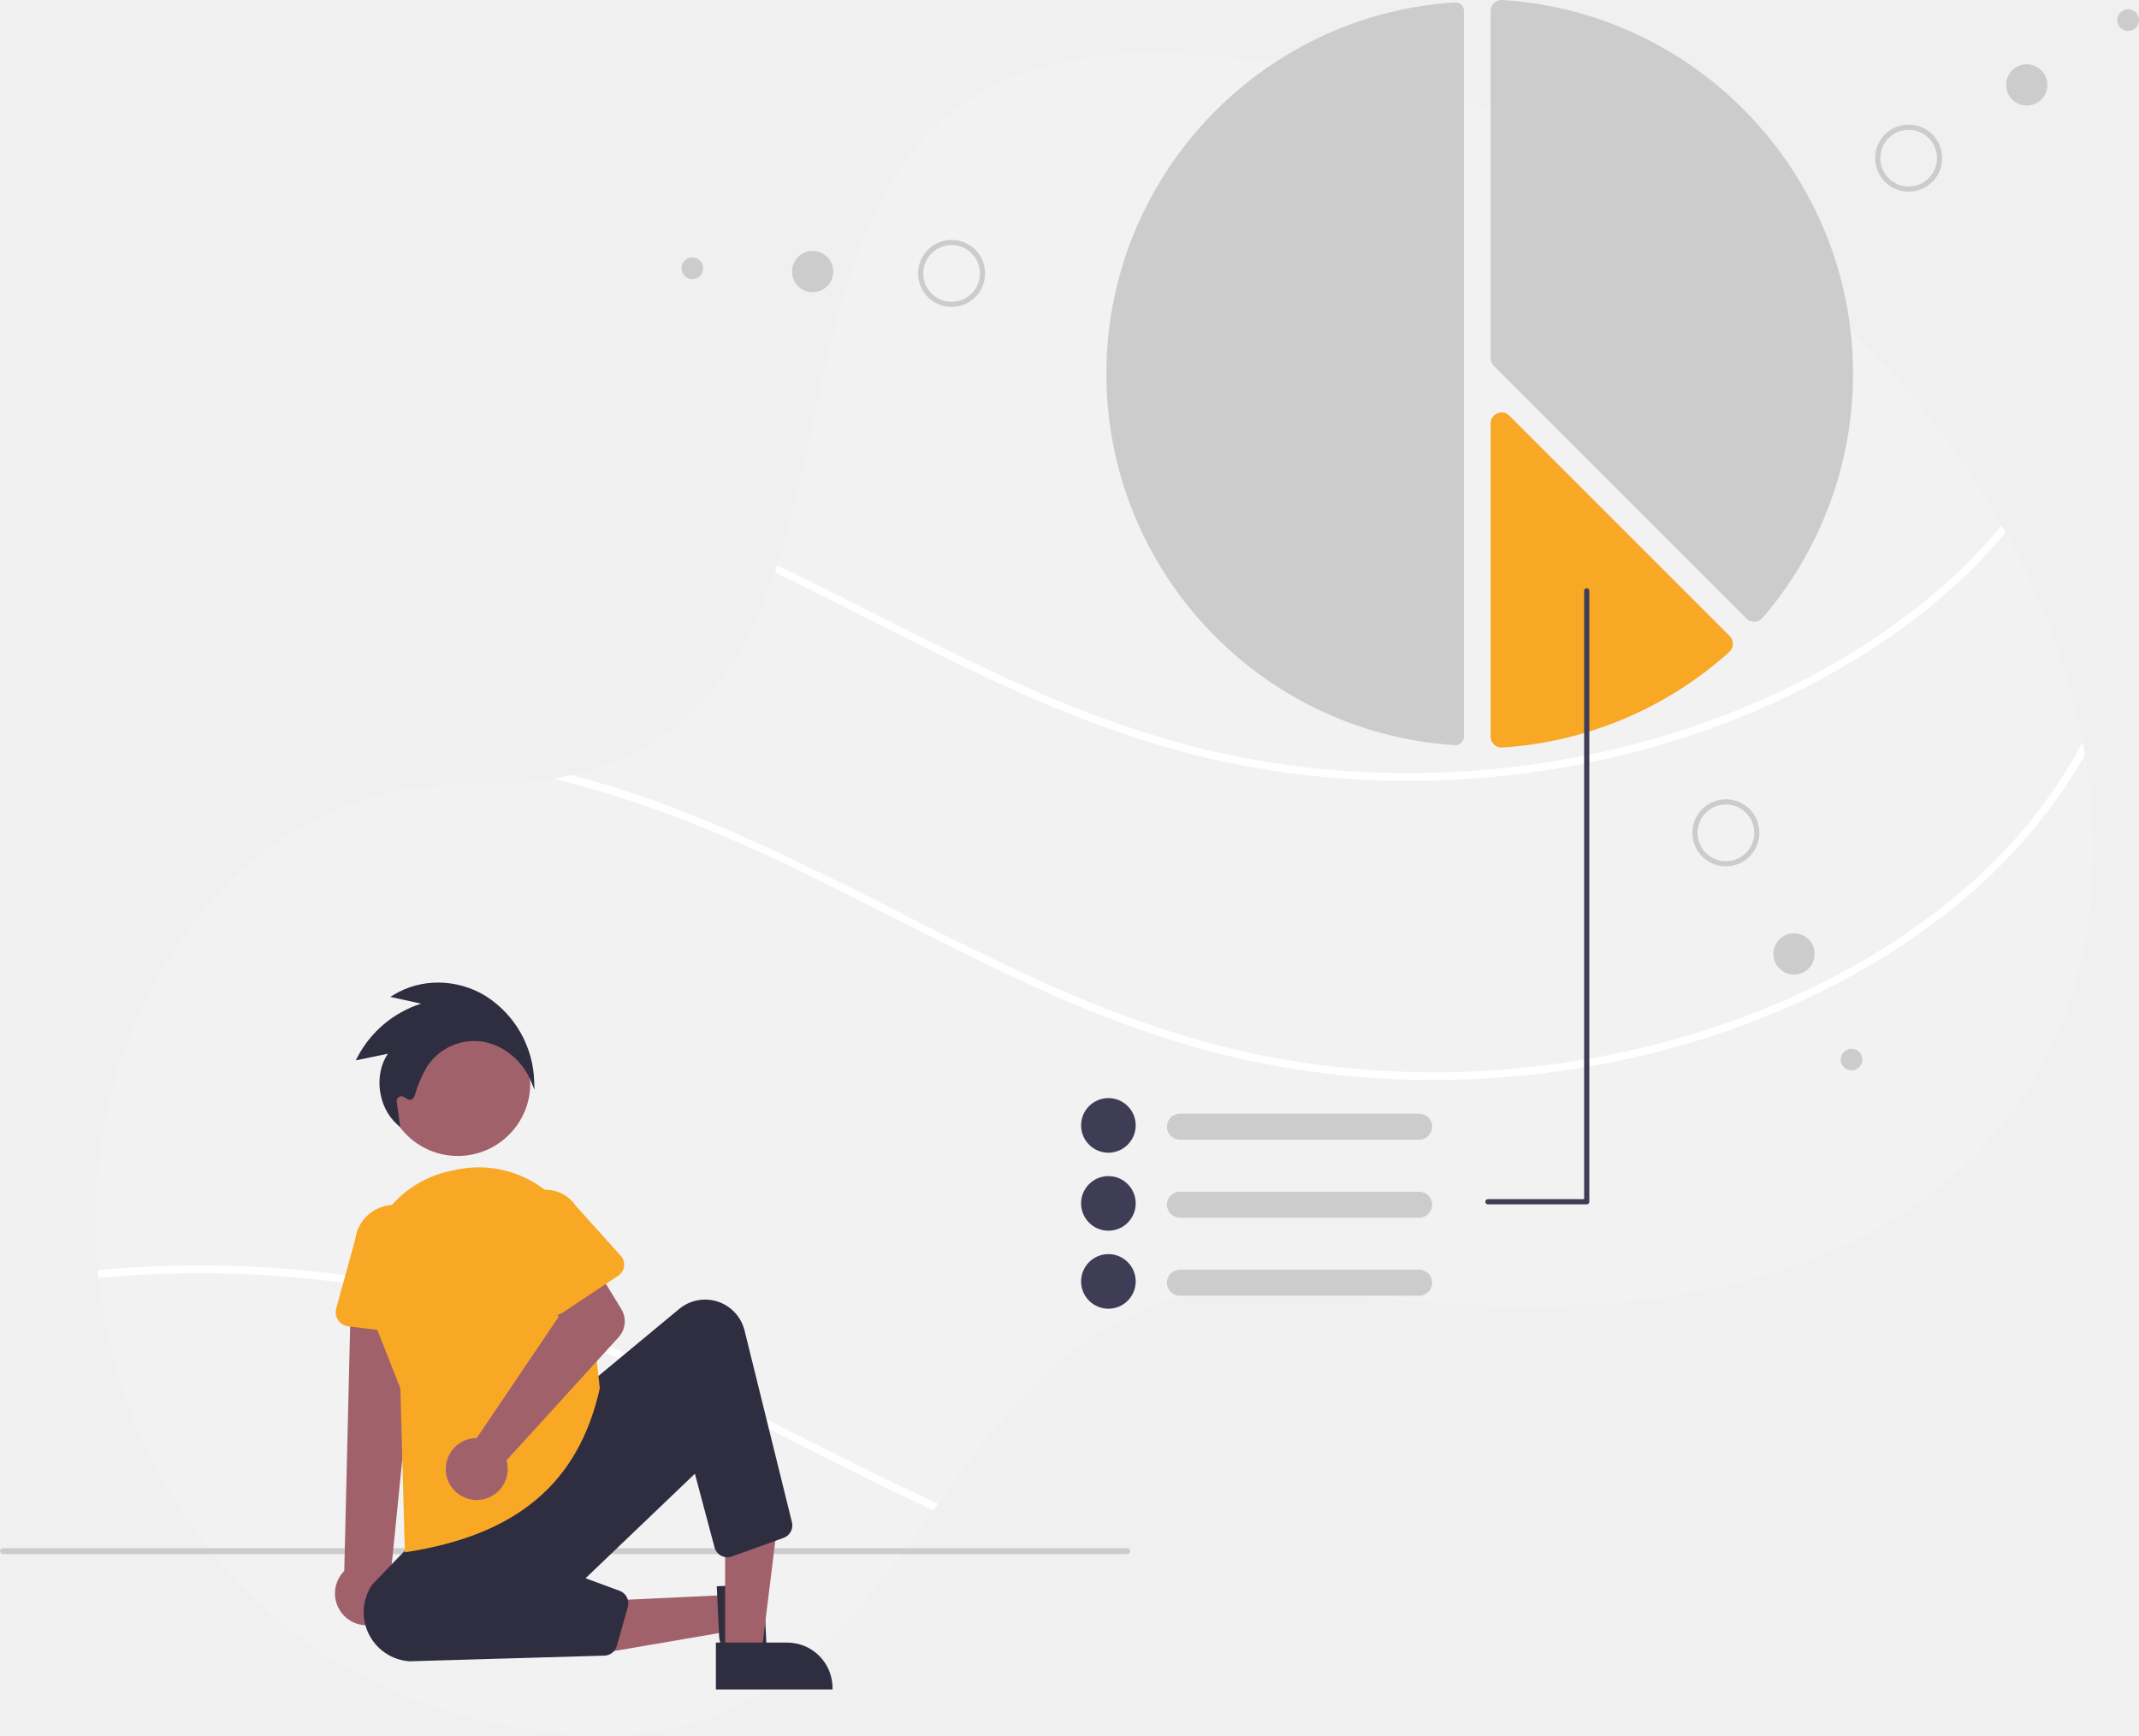
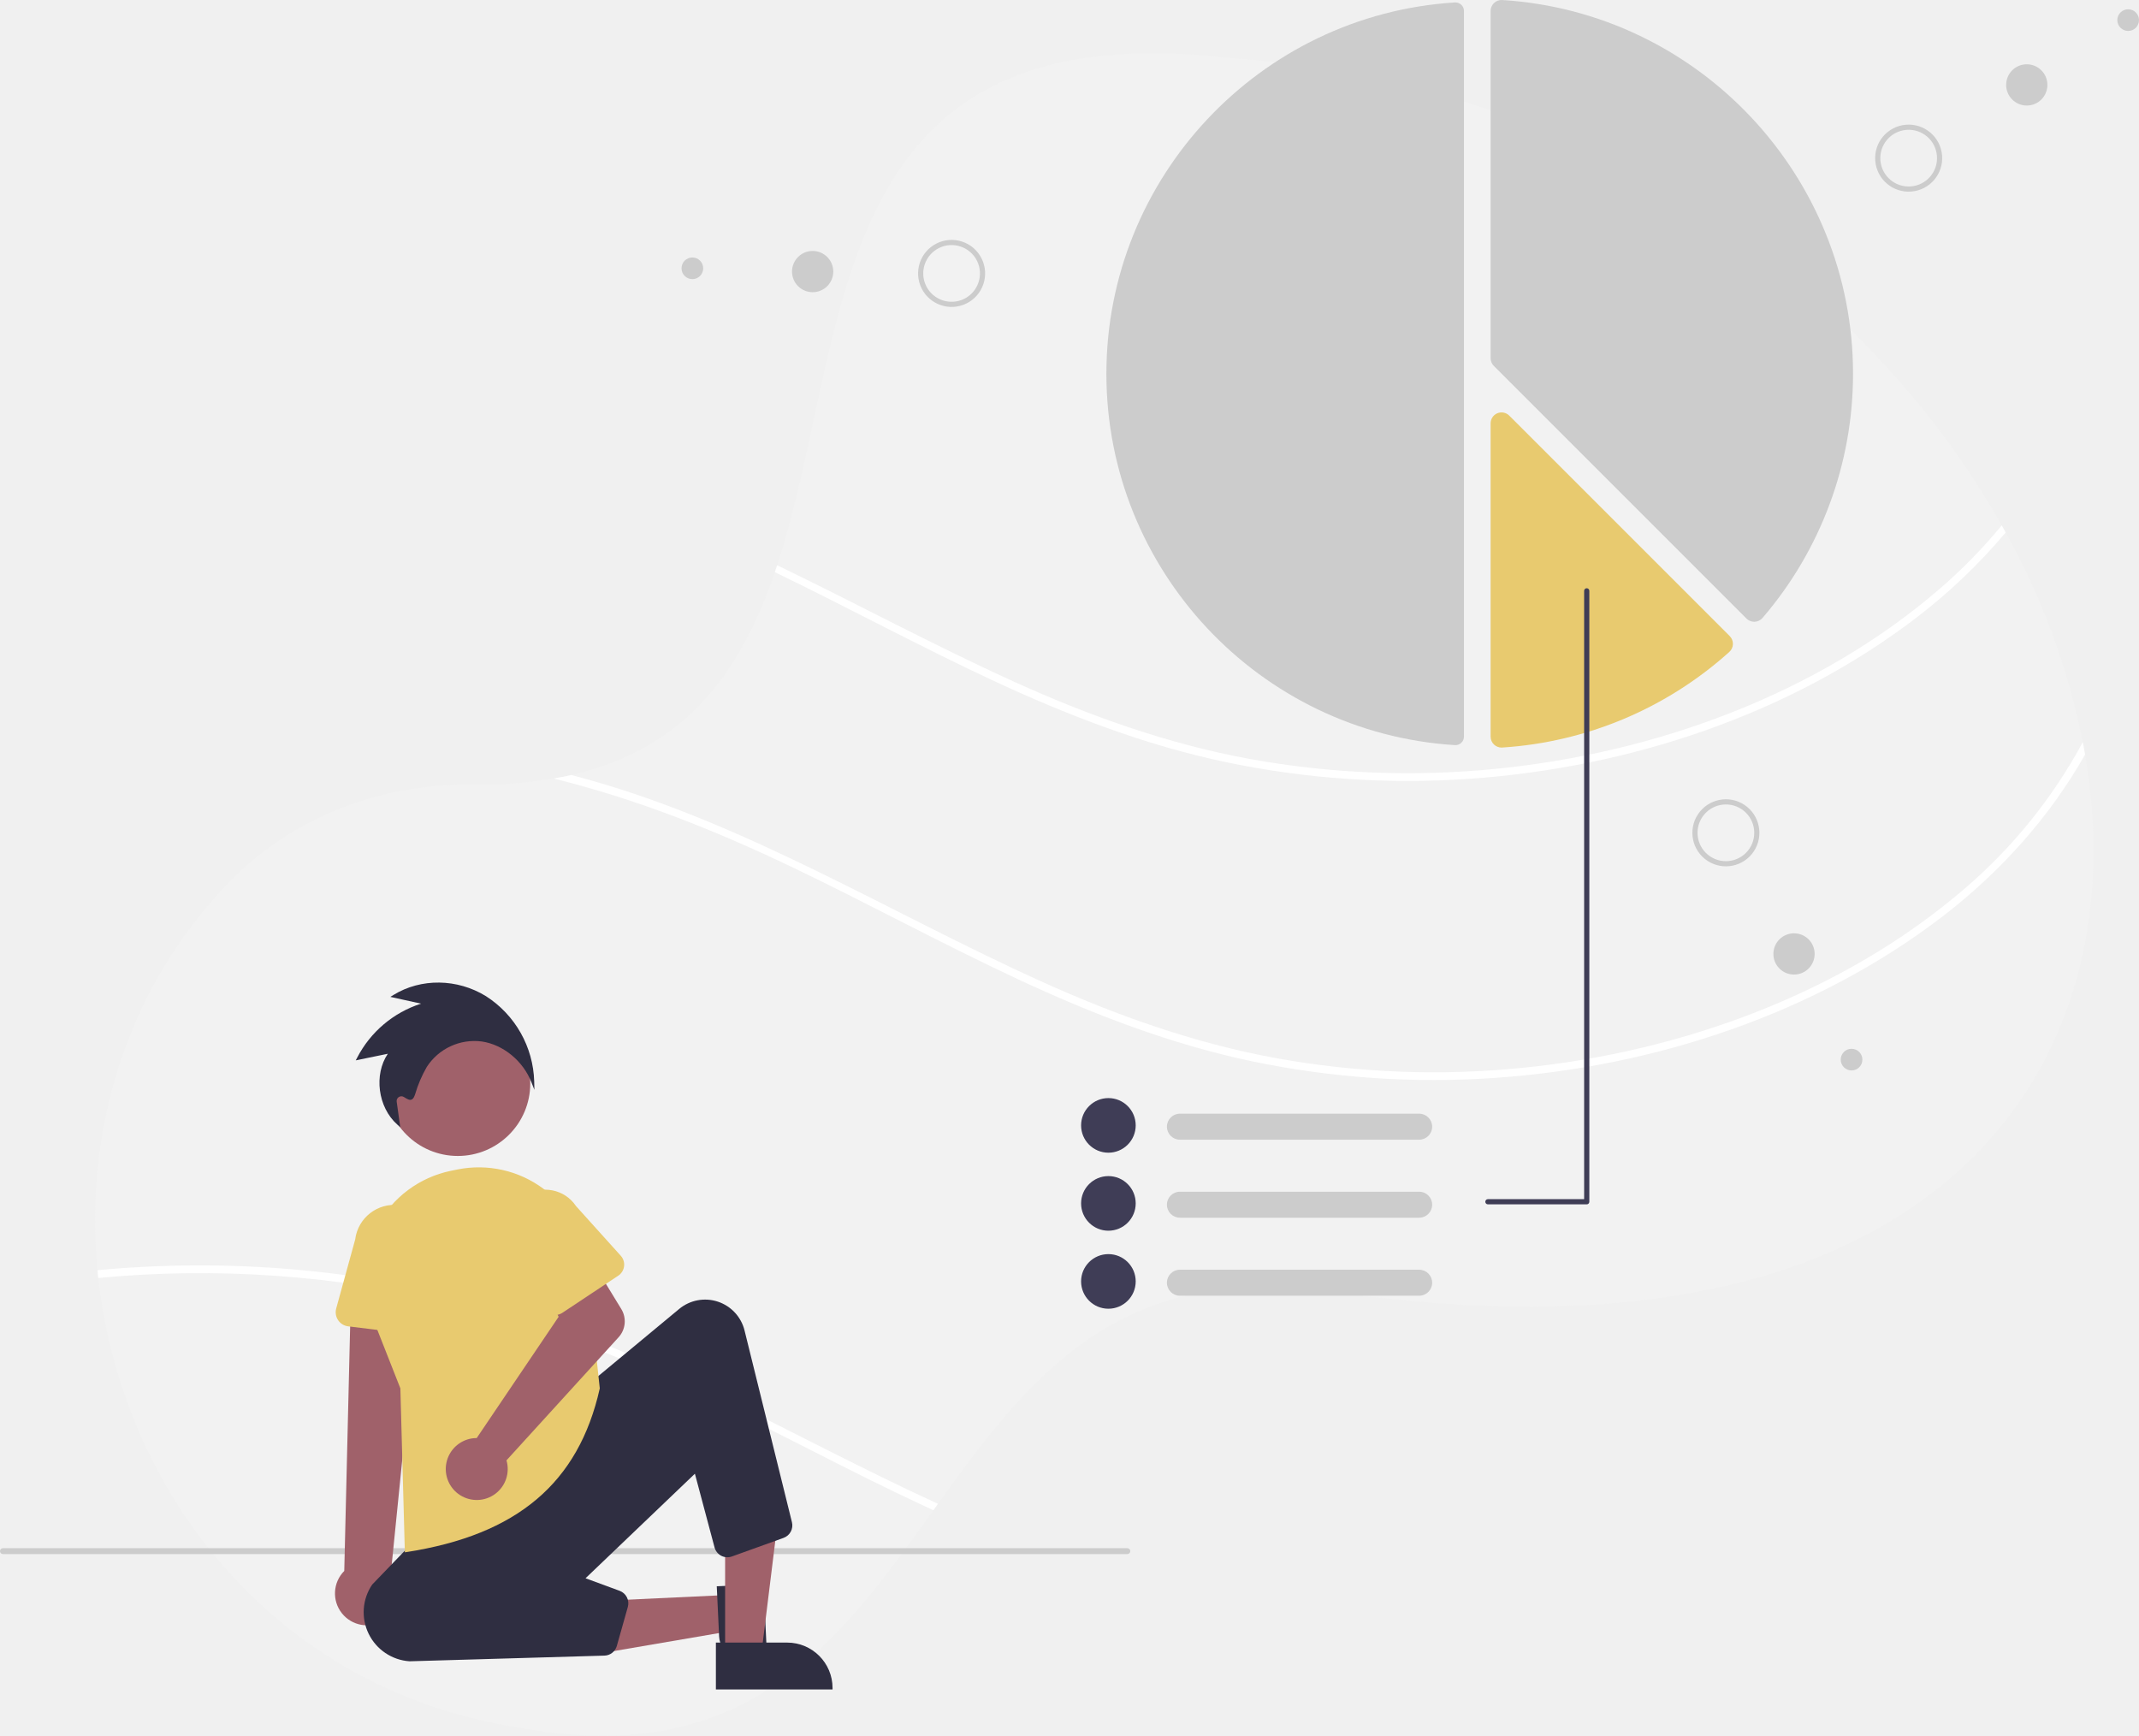
<svg xmlns="http://www.w3.org/2000/svg" id="e45c6247-7ba1-4066-b859-3edfb03c39f5" data-name="Layer 1" width="724.797" height="588.172" viewBox="0 0 724.797 588.172">
  <path d="M930.373,515.185c-.795,1.529-1.625,3.032-2.481,4.526-32.832,57.199-109.208,92.722-238.013,73.921-73.135-11.183-104.281,29.836-134.44,71.85-.516.725-1.031,1.45-1.555,2.175-31.583,44.059-62.852,88.24-141.036,73.554-82.885-13.105-134.038-80.404-141.953-152.254-.096-.874-.183-1.756-.262-2.63-4.447-46.584,9.296-94.819,44.356-131.234,21.178-21.99,51.267-33.671,82.326-33.304a151.325,151.325,0,0,0,27.922-2.071c2.036-.358,4.01-.751,5.932-1.197,39.568-9.042,57.802-35.925,68.985-68.731.262-.778.524-1.555.778-2.341,25.677-78.237,13.804-188.048,153.399-171.894,124.917,9.208,216.591,78.473,261.558,158.387.446.804.891,1.608,1.328,2.411a243.744,243.744,0,0,1,26.14,71.038c.28,1.398.533,2.796.769,4.194C950.485,448.699,946.317,484.772,930.373,515.185Z" transform="translate(-237.6015 -155.9141)" fill="#f2f2f2" />
  <path d="M917.215,336.354a191.296,191.296,0,0,1-30.115,28.752C844.037,398.131,789.494,416.041,735.685,419.798a300.836,300.836,0,0,1-82.579-5.609c-27.608-5.784-53.94-15.971-79.443-27.87-24.804-11.576-48.873-24.629-73.51-36.528.262-.778.524-1.555.778-2.341,26.865,12.93,53.18,27.18,80.36,39.498,25.607,11.611,52.114,21.082,79.836,26.149a299.78,299.78,0,0,0,83.855,3.285c53.661-5.399,108.248-25.197,149.502-60.615a178.512,178.512,0,0,0,21.405-21.824C916.333,334.746,916.779,335.55,917.215,336.354Z" transform="translate(-237.6015 -155.9141)" fill="#fff" />
  <path d="M730.774,156.736q-.094,0-.188.006C664.37,160.89,612.5,216.161,612.5,282.572c0,66.411,51.87,121.682,118.086,125.829a2.876,2.876,0,0,0,2.168-.779,2.846,2.846,0,0,0,.906-2.094v-245.912a2.886,2.886,0,0,0-2.887-2.88Z" transform="translate(-237.6015 -155.9141)" fill="#ccc" />
  <path d="M832.015,366.6a3.713,3.713,0,0,1-2.618-1.084l-85.617-85.617a3.673,3.673,0,0,1-1.083-2.614v-117.67a3.66,3.66,0,0,1,1.166-2.692,3.716,3.716,0,0,1,2.782-1.001C813.292,160.097,865.5,215.729,865.5,282.572A126.893,126.893,0,0,1,834.821,365.313a3.717,3.717,0,0,1-2.669,1.285Q832.083,366.601,832.015,366.6Z" transform="translate(-237.6015 -155.9141)" fill="#ccc" />
-   <path d="M746.408,409.229a3.727,3.727,0,0,1-2.545-1.007,3.662,3.662,0,0,1-1.167-2.695V299.358a3.697,3.697,0,0,1,6.31-2.614l74.711,74.711a3.704,3.704,0,0,1-.139,5.367,127.174,127.174,0,0,1-76.942,32.399C746.561,409.227,746.484,409.229,746.408,409.229Z" transform="translate(-237.6015 -155.9141)" fill="#f9a826" />
+   <path d="M746.408,409.229a3.727,3.727,0,0,1-2.545-1.007,3.662,3.662,0,0,1-1.167-2.695V299.358a3.697,3.697,0,0,1,6.31-2.614l74.711,74.711a3.704,3.704,0,0,1-.139,5.367,127.174,127.174,0,0,1-76.942,32.399C746.561,409.227,746.484,409.229,746.408,409.229Z" transform="translate(-237.6015 -155.9141)" fill="#E8CA6F" />
  <path d="M944.125,411.585c-11.987,21.256-28.91,40.005-48.288,54.866-43.063,33.025-97.606,50.935-151.415,54.692a300.836,300.836,0,0,1-82.579-5.609c-27.608-5.784-53.94-15.971-79.443-27.87-25.965-12.118-51.136-25.861-76.988-38.205-25.825-12.336-52.368-22.855-80.176-29.74,2.036-.358,4.01-.751,5.932-1.197q2.726.708,5.434,1.468c54.377,15.202,102.368,45.16,153.425,68.303,25.607,11.611,52.114,21.082,79.836,26.149a299.78,299.78,0,0,0,83.855,3.285c53.661-5.399,108.248-25.197,149.502-60.615a174.255,174.255,0,0,0,40.136-49.72C943.635,408.789,943.889,410.187,944.125,411.585Z" transform="translate(-237.6015 -155.9141)" fill="#fff" />
  <path d="M404.277,598.218c53.573,14.975,100.944,44.277,151.162,67.264-.516.725-1.031,1.45-1.555,2.175-1.276-.585-2.542-1.171-3.809-1.765-25.965-12.118-51.136-25.861-76.988-38.205-26.376-12.598-53.495-23.301-81.95-30.177a366.179,366.179,0,0,0-120.243-8.553c-.096-.874-.183-1.756-.262-2.63A368.936,368.936,0,0,1,404.277,598.218Z" transform="translate(-237.6015 -155.9141)" fill="#fff" />
  <path d="M619.602,682.515h-381a1,1,0,1,1,0-2h381a1,1,0,0,1,0,2Z" transform="translate(-237.6015 -155.9141)" fill="#ccc" />
  <circle cx="155.119" cy="367.136" r="24.561" fill="#a0616a" />
  <polygon points="247.019 540.442 247.592 552.689 200.629 560.729 199.783 542.655 247.019 540.442" fill="#a0616a" />
  <path d="M496.345,692.677l1.304,27.841-.499.023a18.991,18.991,0,0,1-11.017-2.665c-2.998-1.911-4.724-4.557-4.86-7.451l0-.001-.796-17.004Z" transform="translate(-237.6015 -155.9141)" fill="#2f2e41" />
  <polygon points="245.705 560.594 257.965 560.593 263.797 513.305 245.703 513.306 245.705 560.594" fill="#a0616a" />
  <path d="M480.179,712.505l24.144-.001h.001a15.386,15.386,0,0,1,15.386,15.386v.5l-39.531.001Z" transform="translate(-237.6015 -155.9141)" fill="#2f2e41" />
  <path d="M367.564,705.053a10.743,10.743,0,0,0,2.501-16.282l9.785-97.354-23.305,1.629-2.29,95.184a10.801,10.801,0,0,0,13.309,16.823Z" transform="translate(-237.6015 -155.9141)" fill="#a0616a" />
-   <path d="M379.736,608.292,355.587,605.349a4.817,4.817,0,0,1-4.062-6.058l6.431-23.386a13.377,13.377,0,0,1,26.549,3.314l.63,24.168a4.817,4.817,0,0,1-5.398,4.905Z" transform="translate(-237.6015 -155.9141)" fill="#f9a826" />
+   <path d="M379.736,608.292,355.587,605.349a4.817,4.817,0,0,1-4.062-6.058l6.431-23.386a13.377,13.377,0,0,1,26.549,3.314l.63,24.168a4.817,4.817,0,0,1-5.398,4.905Z" transform="translate(-237.6015 -155.9141)" fill="#E8CA6F" />
  <path d="M376.358,718.843a16.662,16.662,0,0,1-12.635-26.002l15.774-16.376,57.5-51.5,30.74-25.509a13.765,13.765,0,0,1,22.153,7.29L505.951,671.715a4.49,4.49,0,0,1-2.844,5.314L485.598,683.332a4.5,4.5,0,0,1-5.872-3.074l-6.66-24.976L436.008,690.709l11.562,4.256a4.519,4.519,0,0,1,2.777,5.444L446.61,713.647a4.482,4.482,0,0,1-4.2,3.275Z" transform="translate(-237.6015 -155.9141)" fill="#2f2e41" />
-   <path d="M374.787,681.917l-1.521-55.554-9.594-24.366a36.666,36.666,0,0,1,26.671-49.346q1.185-.246,2.363-.479h0a36.661,36.661,0,0,1,43.623,32.372l4.509,41.822-.018.08c-7.189,31.978-27.992,49.576-65.47,55.384Z" transform="translate(-237.6015 -155.9141)" fill="#f9a826" />
+   <path d="M374.787,681.917l-1.521-55.554-9.594-24.366a36.666,36.666,0,0,1,26.671-49.346q1.185-.246,2.363-.479h0a36.661,36.661,0,0,1,43.623,32.372l4.509,41.822-.018.08c-7.189,31.978-27.992,49.576-65.47,55.384Z" transform="translate(-237.6015 -155.9141)" fill="#E8CA6F" />
  <path d="M397.478,643.328a10.526,10.526,0,0,1,1.653-.123l27.759-41.096-5.257-10.841,15.323-10.072,11.172,18.287a8,8,0,0,1-.912,9.558l-37.992,41.713a10.497,10.497,0,1,1-11.745-7.425Z" transform="translate(-237.6015 -155.9141)" fill="#a0616a" />
-   <path d="M424.461,601.345a4.495,4.495,0,0,1-2.861-2.42l-9.6-20.443a12.497,12.497,0,0,1,20.779-13.891l15.168,16.833a4.5,4.5,0,0,1-.853,6.761l-18.931,12.576A4.495,4.495,0,0,1,424.461,601.345Z" transform="translate(-237.6015 -155.9141)" fill="#f9a826" />
+   <path d="M424.461,601.345a4.495,4.495,0,0,1-2.861-2.42l-9.6-20.443a12.497,12.497,0,0,1,20.779-13.891l15.168,16.833a4.5,4.5,0,0,1-.853,6.761l-18.931,12.576A4.495,4.495,0,0,1,424.461,601.345Z" transform="translate(-237.6015 -155.9141)" fill="#E8CA6F" />
  <path d="M718.485,542.101h-81.07a4.406,4.406,0,0,1,0-8.812h81.07a4.406,4.406,0,0,1,0,8.812Z" transform="translate(-237.6015 -155.9141)" fill="#ccc" />
  <path d="M613.182,546.507a9.253,9.253,0,1,1,9.253-9.253A9.263,9.263,0,0,1,613.182,546.507Z" transform="translate(-237.6015 -155.9141)" fill="#3f3d56" />
  <path d="M718.485,568.537h-81.07a4.406,4.406,0,1,1,0-8.812h81.07a4.406,4.406,0,1,1,0,8.812Z" transform="translate(-237.6015 -155.9141)" fill="#ccc" />
  <path d="M613.182,572.943a9.253,9.253,0,1,1,9.253-9.253A9.263,9.263,0,0,1,613.182,572.943Z" transform="translate(-237.6015 -155.9141)" fill="#3f3d56" />
  <path d="M718.485,594.973h-81.07a4.406,4.406,0,0,1,0-8.812h81.07a4.406,4.406,0,0,1,0,8.812Z" transform="translate(-237.6015 -155.9141)" fill="#ccc" />
  <path d="M613.182,599.379a9.253,9.253,0,1,1,9.253-9.253A9.263,9.263,0,0,1,613.182,599.379Z" transform="translate(-237.6015 -155.9141)" fill="#3f3d56" />
  <path d="M741.777,564.012h33.485a.881.881,0,0,0,.881-.881V356.12a.881.881,0,1,0-1.762,0V562.25H741.777a.881.881,0,1,0,0,1.762Z" transform="translate(-237.6015 -155.9141)" fill="#3f3d56" />
  <path d="M885.263,220.82h0a11.358,11.358,0,1,1,10.409-12.233A11.358,11.358,0,0,1,885.263,220.82Zm-.14-1.742h0a9.61,9.61,0,1,0-10.351-8.808A9.61,9.61,0,0,0,885.123,219.078Z" transform="translate(-237.6015 -155.9141)" fill="#ccc" />
  <circle cx="686.77" cy="28.774" r="6.989" fill="#ccc" />
  <circle cx="721.125" cy="6.815" r="3.671" fill="#ccc" />
  <path d="M831.896,444.374a11.358,11.358,0,1,1-3.215-15.737h0A11.37,11.37,0,0,1,831.896,444.374Zm-17.494-11.559a9.61,9.61,0,1,0,13.316-2.72h0A9.621,9.621,0,0,0,814.402,432.815Z" transform="translate(-237.6015 -155.9141)" fill="#ccc" />
  <circle cx="607.901" cy="323.241" r="6.989" fill="#ccc" />
  <circle cx="627.397" cy="359.051" r="3.671" fill="#ccc" />
  <path d="M549.879,253.62a11.358,11.358,0,1,1,15.225,5.117h0A11.37,11.37,0,0,1,549.879,253.62Zm18.777-9.331a9.61,9.61,0,1,0-4.329,12.883h0A9.621,9.621,0,0,0,568.656,244.289Z" transform="translate(-237.6015 -155.9141)" fill="#ccc" />
  <circle cx="275.365" cy="92.022" r="6.989" fill="#ccc" />
  <circle cx="234.607" cy="90.915" r="3.671" fill="#ccc" />
  <path d="M418.676,525.199l-1.024-2.609c-2.824-7.199-9.578-12.732-16.806-13.769a19.208,19.208,0,0,0-18.638,8.642,42.1,42.1,0,0,0-3.932,9.203c-.322.957-.647,1.649-1.271,1.858-.702.253-1.401-.18-2.559-.898a1.602,1.602,0,0,0-2.43,1.578l1.214,8.67-1.016-.904c-6.613-5.886-7.971-16.961-3.194-23.988l-10.871,2.234.49-.935a37.127,37.127,0,0,1,21.644-18.28l-10.413-2.293,1.053-.649c9.325-5.745,21.627-5.583,31.34.403a35.543,35.543,0,0,1,16.356,28.935Z" transform="translate(-237.6015 -155.9141)" fill="#2f2e41" />
</svg>
